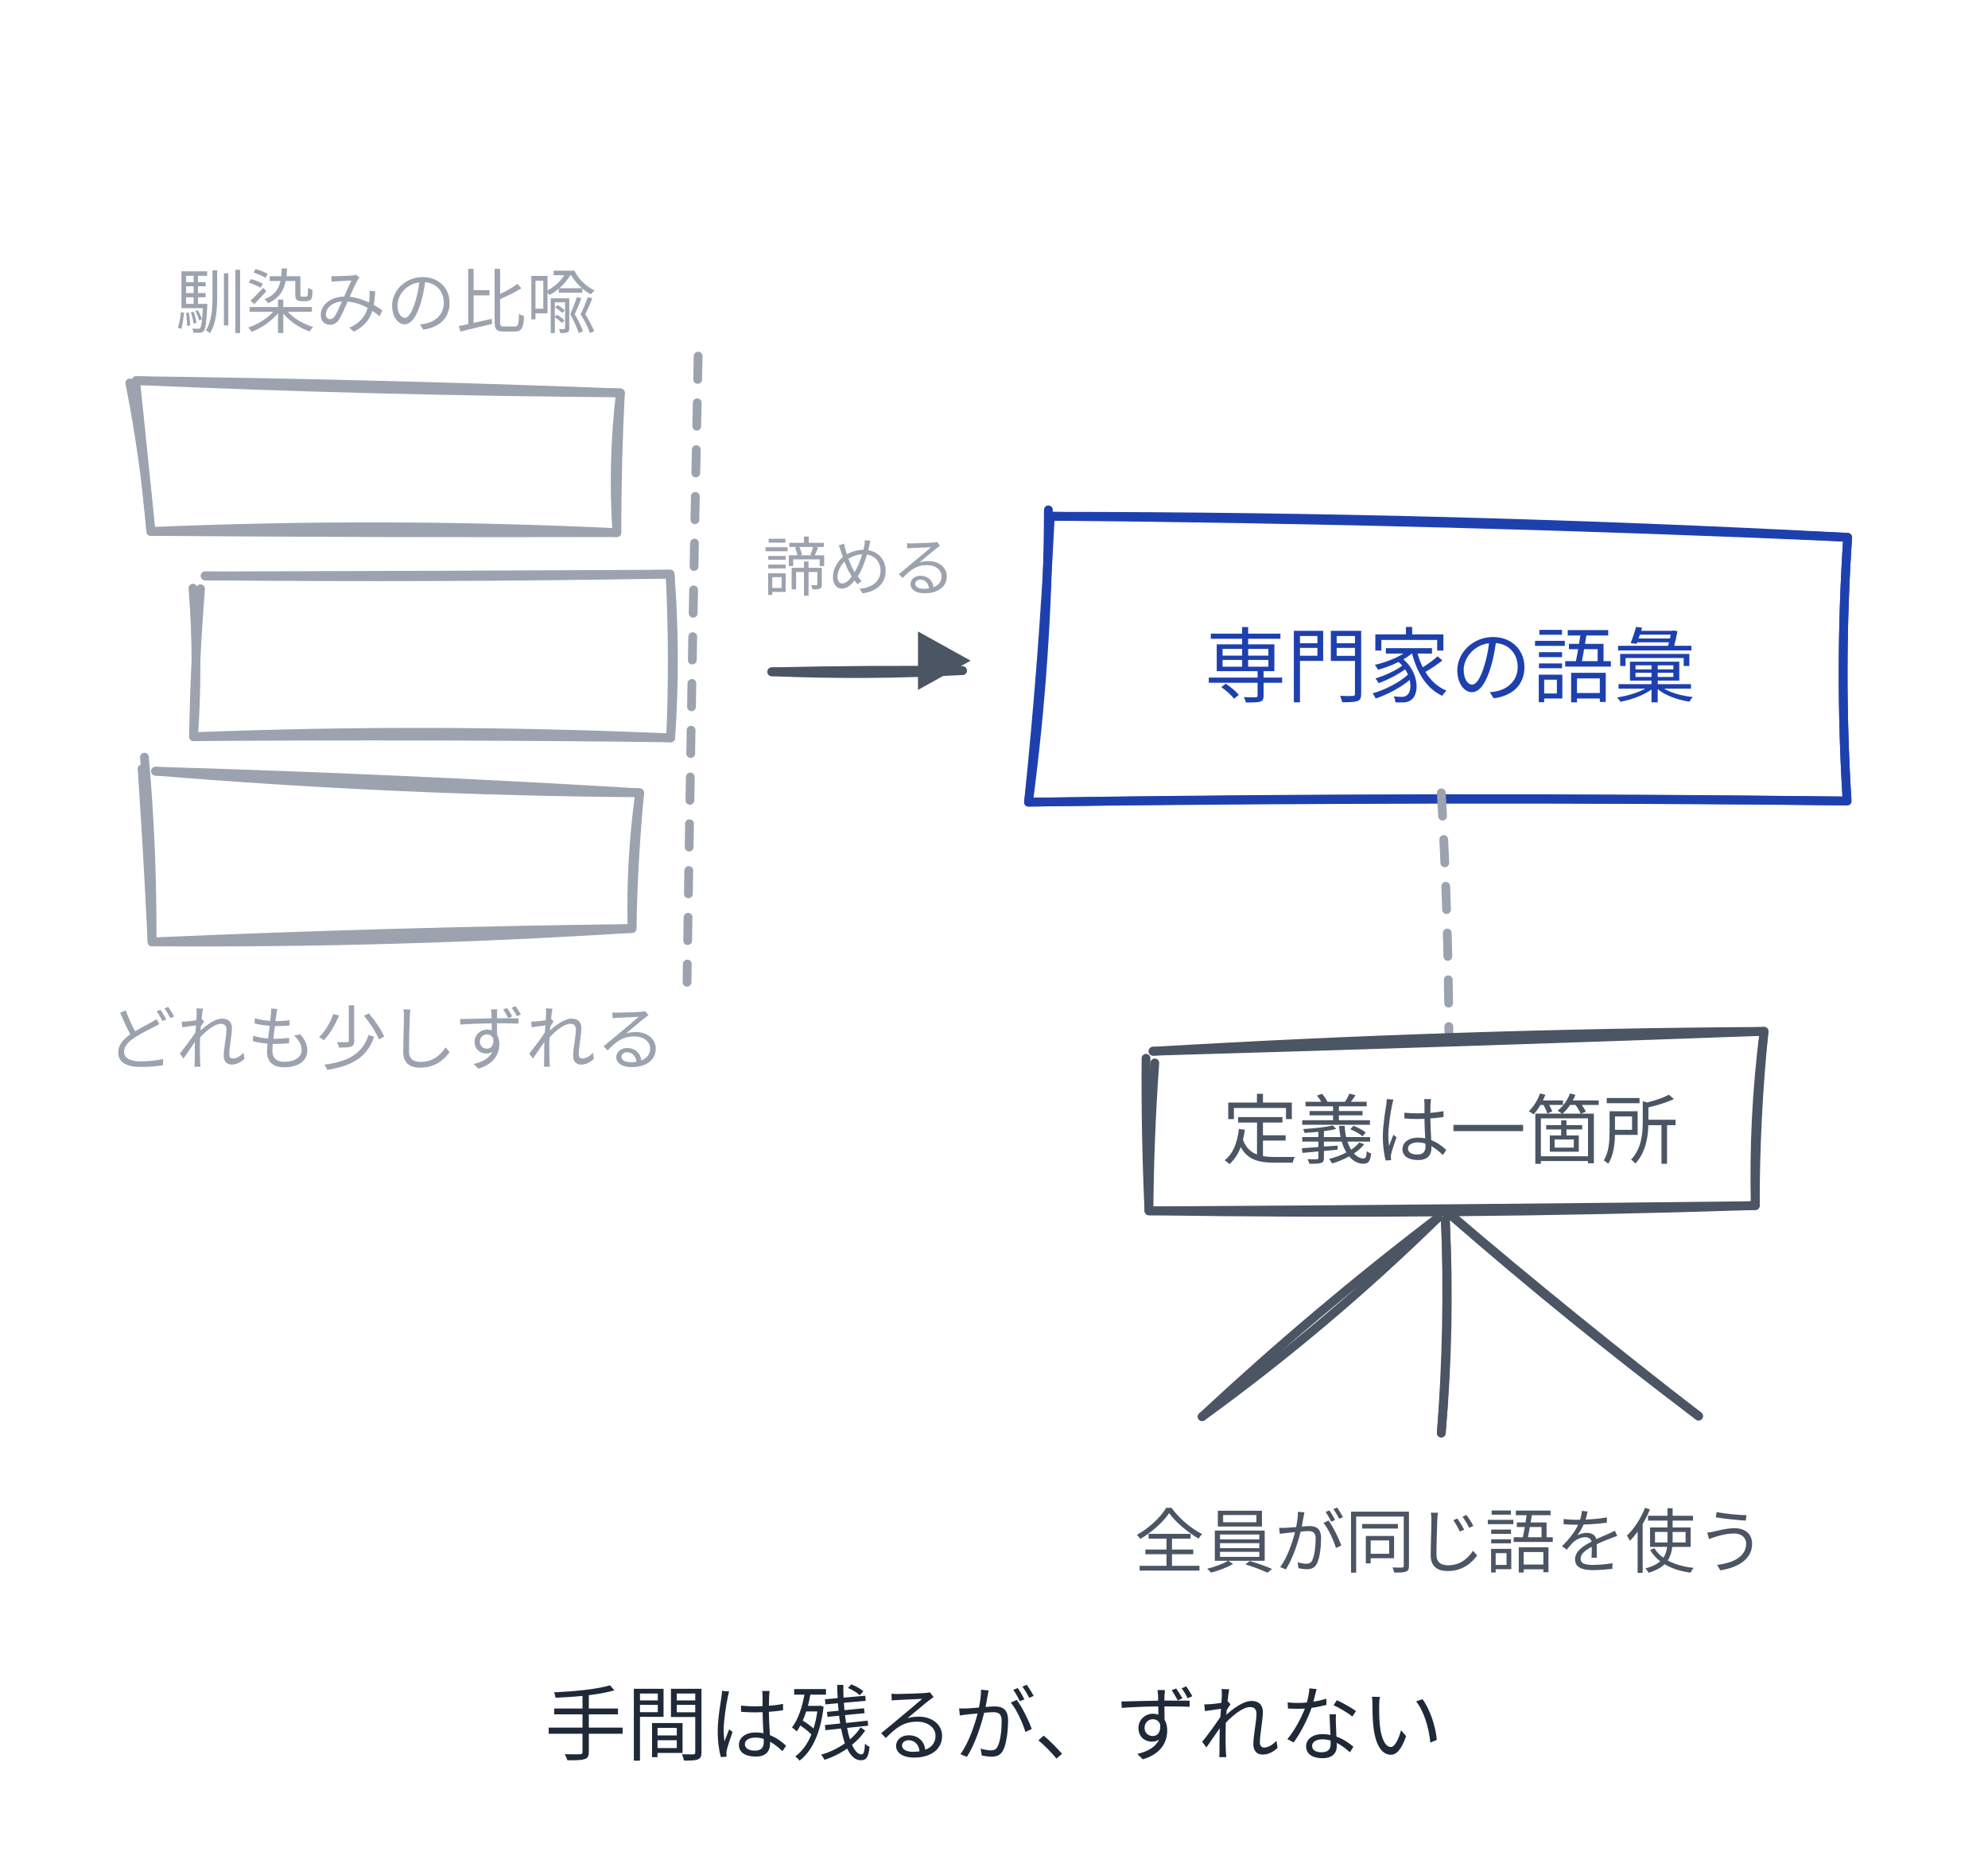
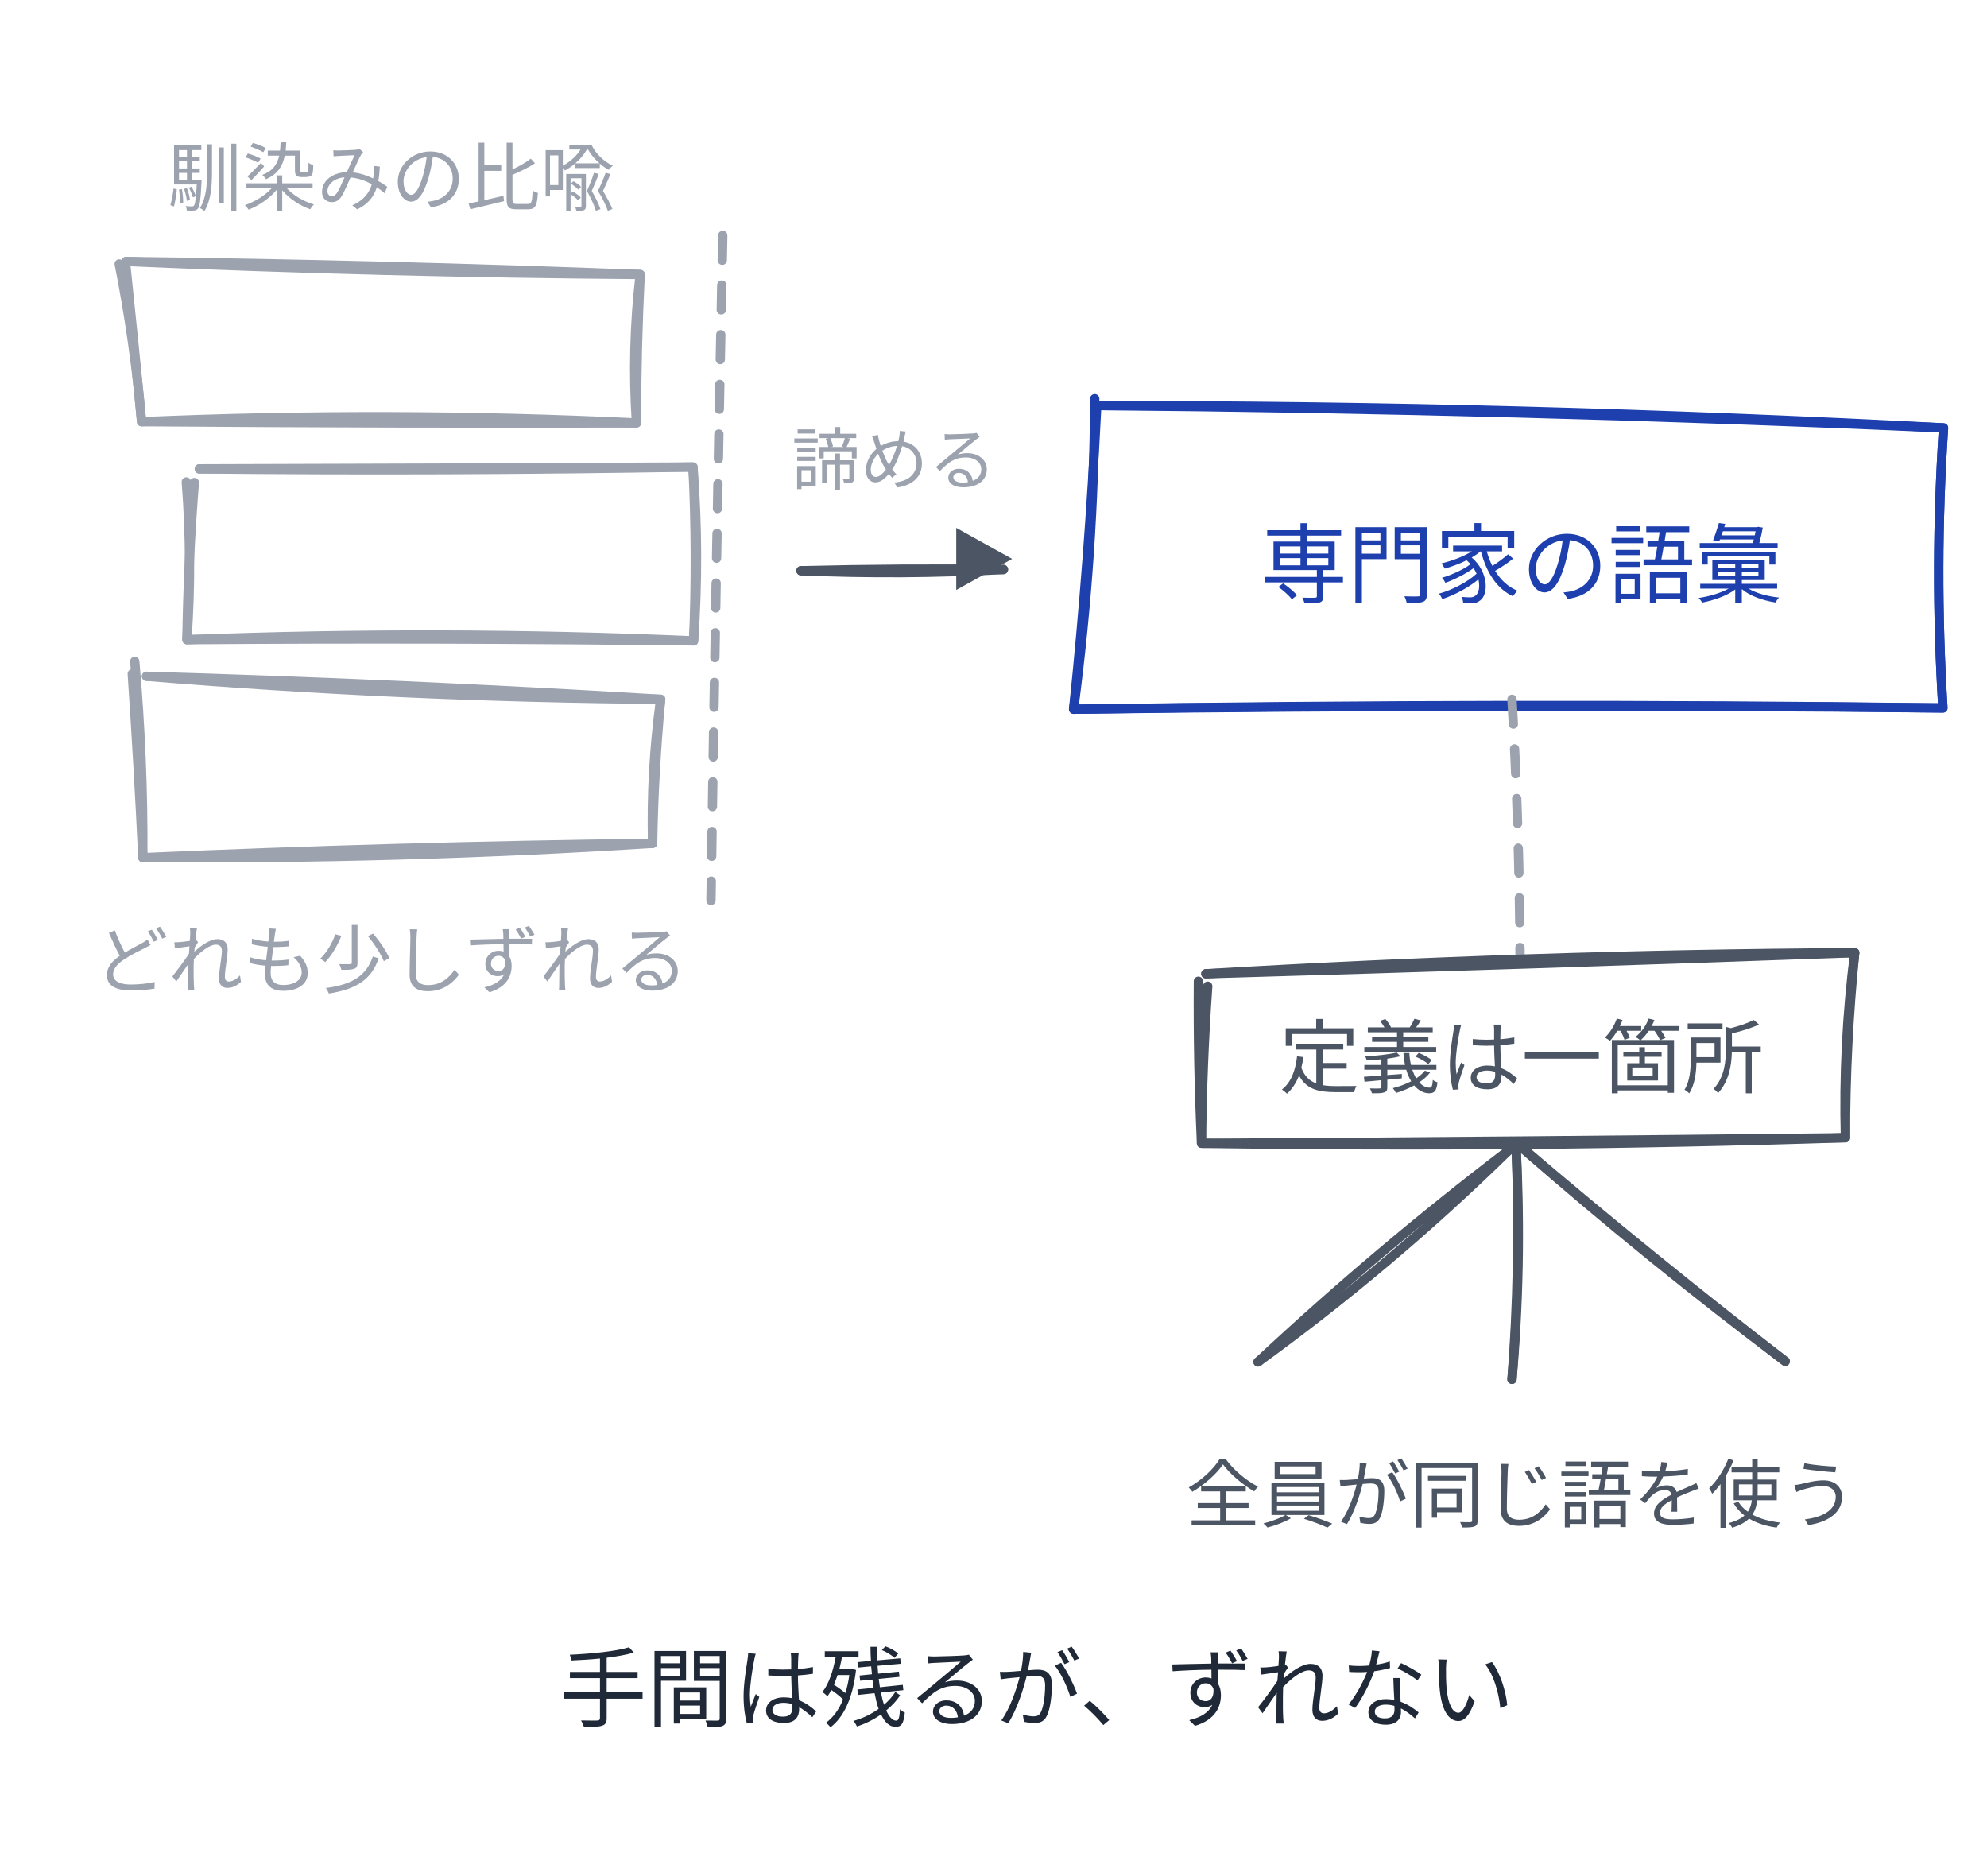
- <svg xmlns="http://www.w3.org/2000/svg" width="340" height="320" viewBox="0 0 340 320" preserveAspectRatio="xMidYMid meet">
+ <svg xmlns="http://www.w3.org/2000/svg" width="320" height="302" viewBox="3 23 320 302" preserveAspectRatio="xMidYMid meet">
  <text x="66" y="56" text-anchor="middle" font-family="sans-serif" font-size="12" fill="#9CA3AF">馴染みの比喩</text>
  <path d="M23.3 65.1 Q64.7 66.9 106.1 67.2 Q105.5 79.2 105.5 91.1 Q65.7 89.2 25.8 90.9 Q24.7 78.1 22.2 65.5" stroke="#9CA3AF" stroke-width="1.5" fill="none" stroke-linejoin="round" stroke-linecap="round" />
  <path d="M23.3 65.1 Q64.7 65.6 106.1 67.2 Q104.7 79.1 105.5 91.1 Q65.7 91.2 25.8 90.9 Q24.6 78.5 23.3 66.1" fill="none" stroke="#9CA3AF" stroke-width="1.5" stroke-linejoin="round" stroke-linecap="round" />
  <path d="M35.1 98.5 Q74.8 98.4 114.6 98.2 Q115.3 112.2 114.7 126.2 Q73.9 124.4 33.1 126 Q34 113.3 33 100.6" stroke="#9CA3AF" stroke-width="1.5" fill="none" stroke-linejoin="round" stroke-linecap="round" />
  <path d="M35.1 98.5 Q74.8 98.9 114.6 98.2 Q115.7 112.2 114.7 126.2 Q73.9 125.7 33.1 126 Q33.3 113.3 34.3 100.7" fill="none" stroke="#9CA3AF" stroke-width="1.5" stroke-linejoin="round" stroke-linecap="round" />
  <path d="M26.6 131.9 Q67.9 135.3 109.4 135.6 Q108.3 147.2 108.1 158.8 Q67 159.3 26 161.1 Q26.1 145.3 24.7 129.5" stroke="#9CA3AF" stroke-width="1.5" fill="none" stroke-linejoin="round" stroke-linecap="round" />
  <path d="M26.6 131.9 Q68 133.1 109.4 135.6 Q107.8 147.1 108.1 158.8 Q67.1 161.4 26 161.1 Q25.3 146.3 24.3 131.5" fill="none" stroke="#9CA3AF" stroke-width="1.5" stroke-linejoin="round" stroke-linecap="round" />
  <path d="M119.4 60.9 Q118.3 114.4 117.5 168" fill="none" stroke="#9CA3AF" stroke-width="1.5" stroke-dasharray="4 4" stroke-linejoin="round" stroke-linecap="round" />
  <text x="66" y="182" text-anchor="middle" font-family="sans-serif" font-size="12" fill="#9CA3AF">どれも少しずれる</text>
  <path d="M132 114.9 Q148.3 114.5 164.6 114.7" fill="none" stroke="#4B5563" stroke-width="1.5" stroke-linejoin="round" stroke-linecap="round" />
  <path d="M132 114.9 Q148.3 115.6 164.6 114.7" fill="none" stroke="#4B5563" stroke-width="1.5" stroke-linejoin="round" stroke-linecap="round" />
  <path d="M166 113 l-9 -5 l0 10 z" fill="#4B5563" />
  <text x="147" y="101" text-anchor="middle" font-family="sans-serif" font-size="11" fill="#9CA3AF">諦める</text>
  <path d="M179.7 88.3 Q247.9 88.3 316 91.9 Q314.5 114.4 315.9 137 Q245.9 136.3 175.9 137.2 Q178.4 113.1 179.6 88.9" stroke="#1E40AF" stroke-width="1.5" fill="none" stroke-linejoin="round" stroke-linecap="round" />
  <path d="M179.7 88.3 Q247.9 88.9 316 91.9 Q314.5 114.4 315.9 137 Q245.9 136.1 175.9 137.2 Q179.2 112.3 179.3 87.2" fill="none" stroke="#1E40AF" stroke-width="1.5" stroke-linejoin="round" stroke-linecap="round" />
  <text x="248" y="119" text-anchor="middle" font-family="sans-serif" font-size="14" fill="#1E40AF">専門家の語彙</text>
  <path d="M246.5 135.6 Q247.7 156.3 247.8 177.1" fill="none" stroke="#9CA3AF" stroke-width="1.5" stroke-dasharray="4 4" stroke-linejoin="round" stroke-linecap="round" />
  <path d="M197.2 179.8 Q249.4 176.7 301.7 176.4 Q300.2 191.2 300.2 206.2 Q248.4 207.9 196.5 207.1 Q196.6 194.5 197.5 181.8" stroke="#4B5563" stroke-width="1.5" fill="none" stroke-linejoin="round" stroke-linecap="round" />
  <path d="M197.2 179.8 Q249.5 178.3 301.7 176.4 Q299.8 191.2 300.2 206.2 Q248.4 206.8 196.5 207.1 Q195.9 194.1 196 181" fill="none" stroke="#4B5563" stroke-width="1.5" stroke-linejoin="round" stroke-linecap="round" />
  <text x="248" y="198" text-anchor="middle" font-family="sans-serif" font-size="13" fill="#4B5563">定義は一箇所</text>
  <path d="M245.9 208.3 Q227 226.8 205.6 242.3" fill="none" stroke="#4B5563" stroke-width="1.5" stroke-linejoin="round" stroke-linecap="round" />
  <path d="M245.9 208.3 Q224.9 224.3 205.6 242.3" fill="none" stroke="#4B5563" stroke-width="1.5" stroke-linejoin="round" stroke-linecap="round" />
  <path d="M247.2 208.7 Q247.9 226.9 246.5 245.1" fill="none" stroke="#4B5563" stroke-width="1.5" stroke-linejoin="round" stroke-linecap="round" />
  <path d="M247.2 208.7 Q248.1 226.9 246.5 245.1" fill="none" stroke="#4B5563" stroke-width="1.5" stroke-linejoin="round" stroke-linecap="round" />
  <path d="M248.1 207.8 Q268.7 225.8 290.5 242.2" fill="none" stroke="#4B5563" stroke-width="1.5" stroke-linejoin="round" stroke-linecap="round" />
  <path d="M248.1 207.8 Q268.9 225.5 290.5 242.2" fill="none" stroke="#4B5563" stroke-width="1.5" stroke-linejoin="round" stroke-linecap="round" />
  <text x="248" y="268" text-anchor="middle" font-family="sans-serif" font-size="12" fill="#4B5563">全員が同じ語を使う</text>
  <text x="170" y="300" text-anchor="middle" font-family="sans-serif" font-size="14" fill="#1F2937">手間は残るが、ずれない</text>
</svg>
